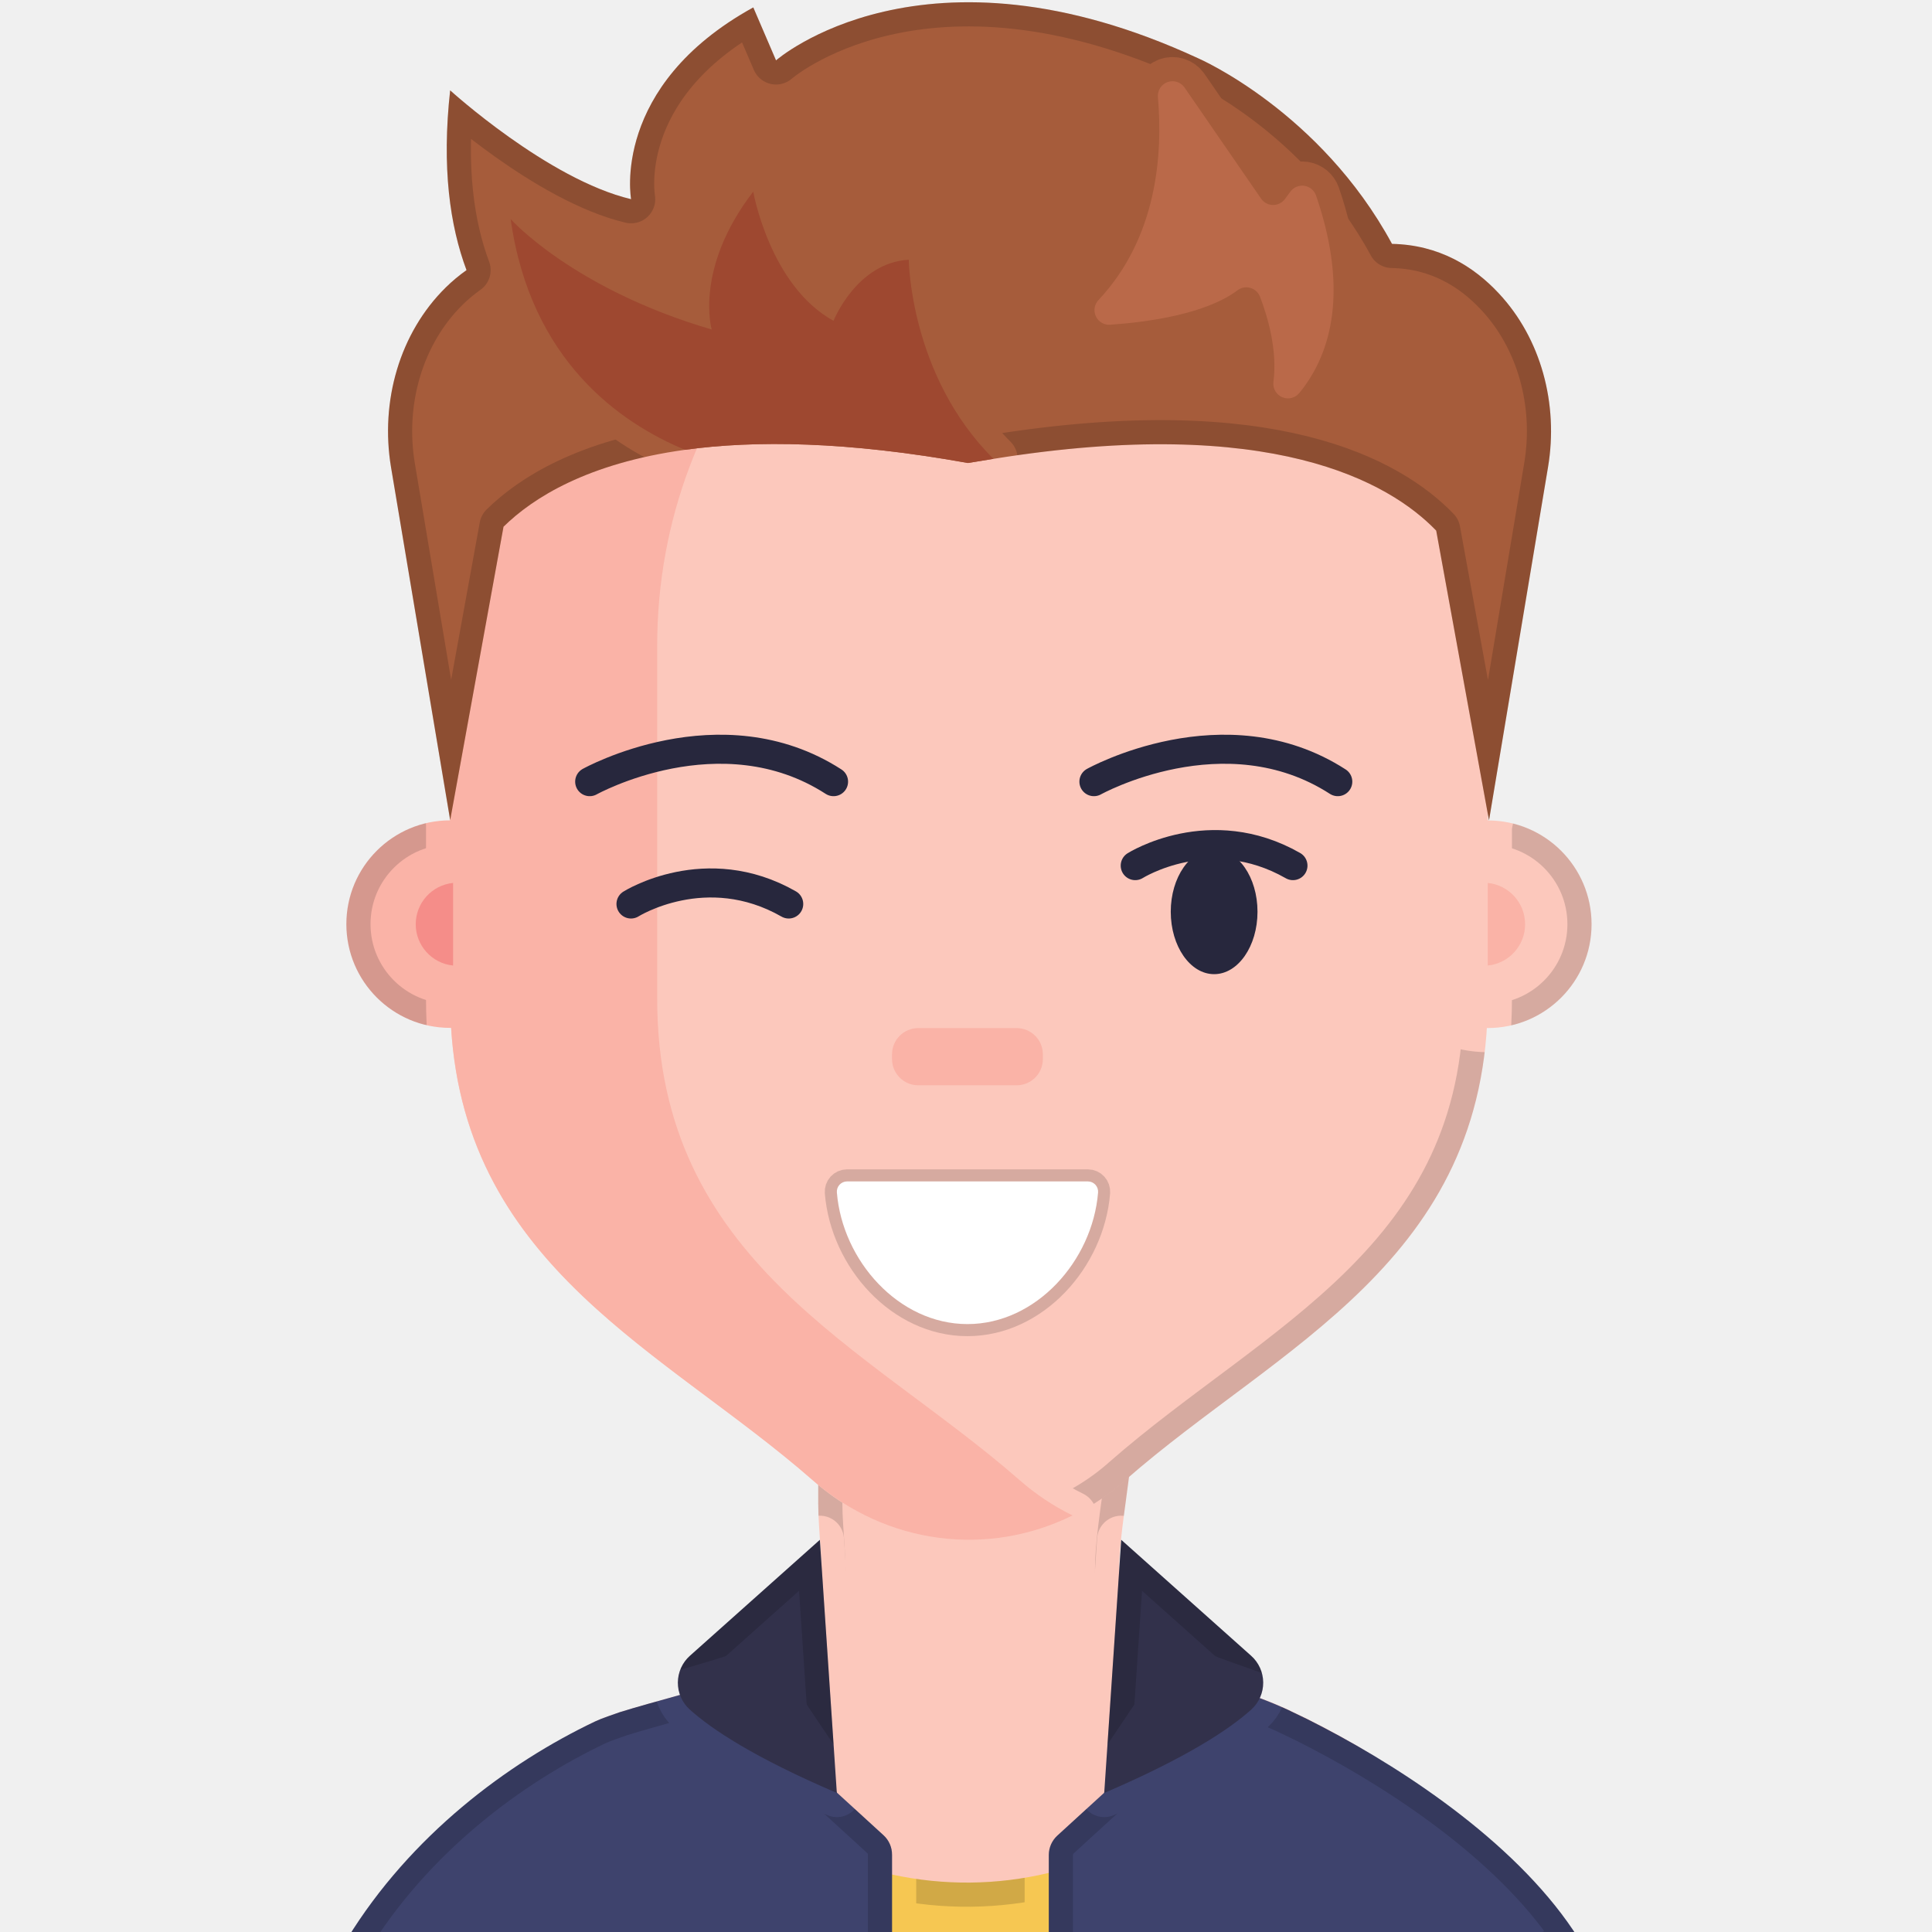
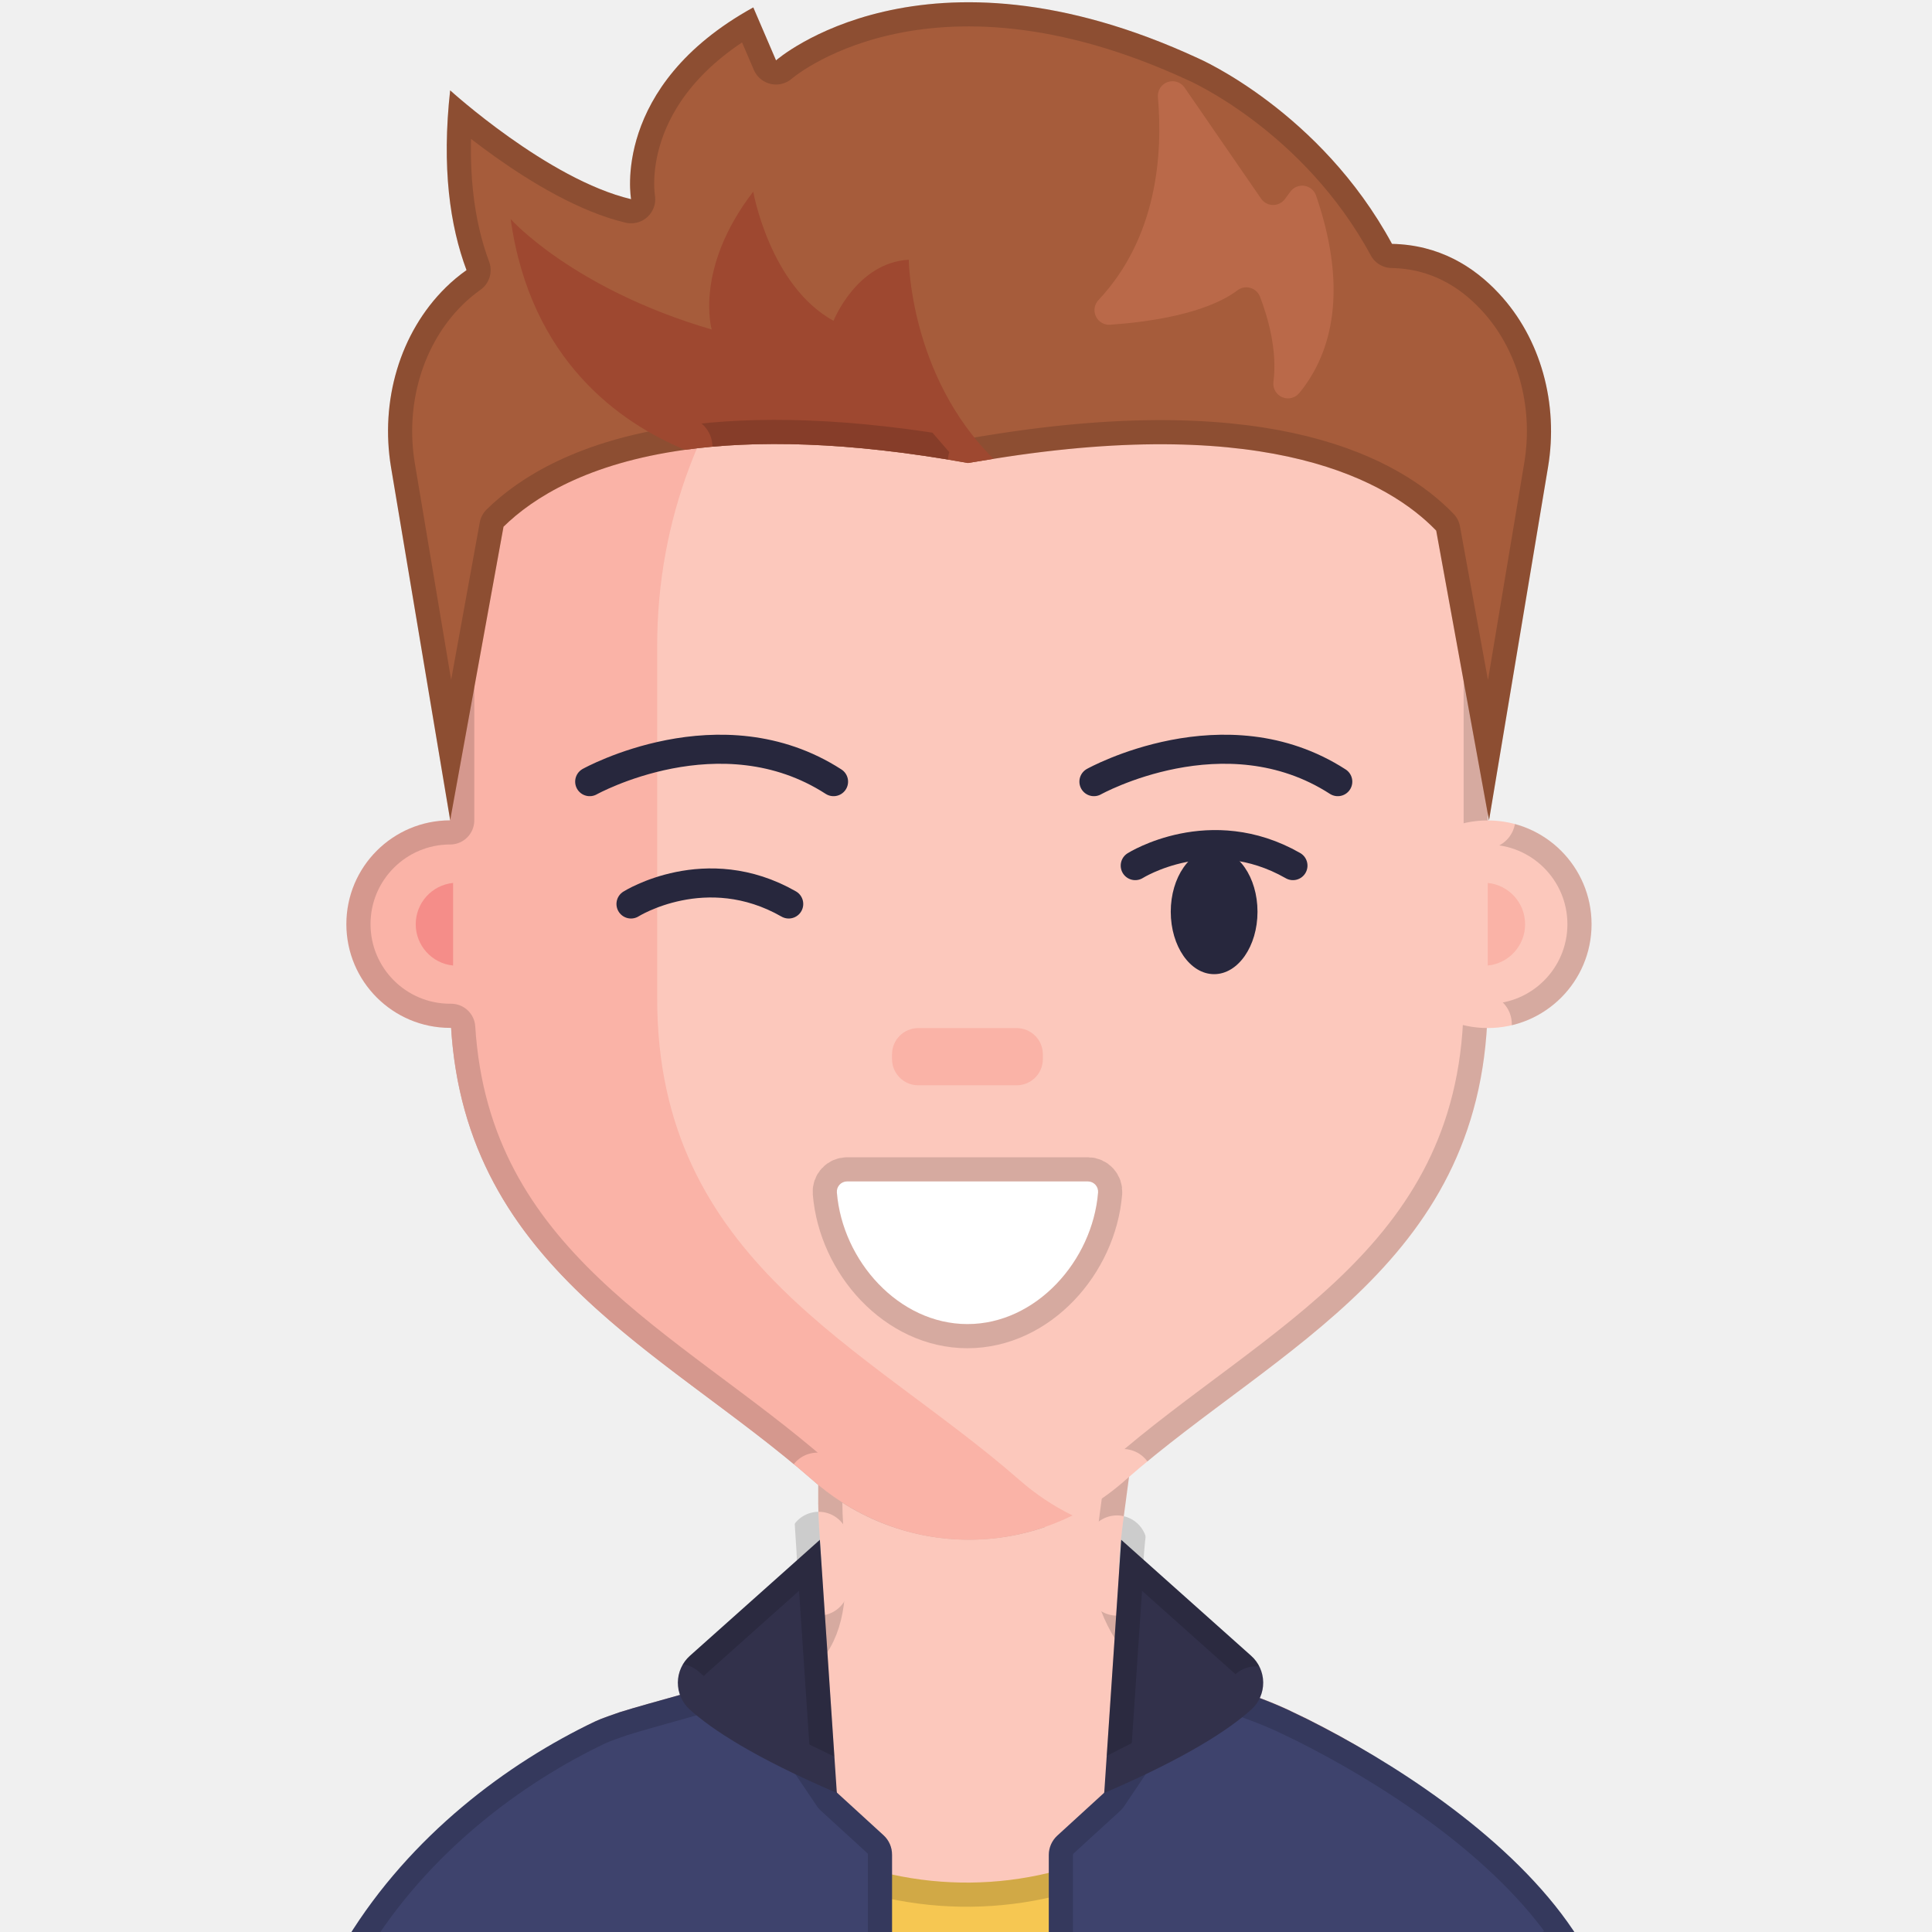
<svg xmlns="http://www.w3.org/2000/svg" id="Layer_1" viewBox="0 0 160 160">
+   <style>.abl{fill:none;stroke:#000;stroke-opacity:0.15;stroke-width:4;stroke-linejoin:round}.abc,.abk{fill:none;stroke:#000;stroke-width:5;stroke-linecap:round;stroke-linejoin:round}.abk{stroke:#fff}</style>
  <defs>
    <style>.cls-1{fill:#fab3a7;}.cls-2{fill:#fcc8bc;}.cls-3{fill:none;stroke:#27273d;stroke-linecap:round;stroke-width:2.406px;}.cls-4{fill:#32314b;}.cls-5{fill:#9e4830;}.cls-6{fill:#3e436d;}.cls-7{fill:#fff;}.cls-8{fill:#a65c3b;}.cls-9{fill:#f6c752;}.cls-10{fill:#f58d89;}.cls-11{fill:#ba6949;}.cls-12{fill:#27273d;}</style>
  </defs>
  <g id="Avatars">
    <g id="Artboard">
      <g id="Men">
        <g id="Avatar-Users2_6">
          <g id="Icons">
            <g fill="#fcc8bc">
              <path d="M126.75,156.57c-.213.137-.426.268-.643.402-7.707,4.752-16.105,8.279-24.894,10.453-3.142.78-6.326,1.382-9.536,1.805l-.217.031c-.857.11-1.716.209-2.578.296-.674.069-1.349.128-2.025.179-.464.038-.928.069-1.392.1-1.81.11-3.632.165-5.466.165-1.403,0-2.796-.032-4.18-.096-.653-.031-1.299-.069-1.946-.113-.553-.038-1.1-.083-1.65-.131-1.068-.092-2.131-.206-3.19-.344-12.773-1.583-24.039-4.967-34.922-11.839-.464-.292-.928-.591-1.375-.89,4.579-5.156,9.312-10.587,16.552-14.025.285-.134.636-.272,1.048-.419.302-.107.626-.213.983-.344,1.375-.433,3.156-.914,5.005-1.437,2.138-.598,4.373-1.251,6.225-1.946,1.794-.67,3.231-1.375,3.878-2.124,1.695-1.966,1.698-4.995,1.533-7.906-.083-1.375-.199-2.702-.199-3.891v-1.533c-.138-8.738-1.306-6.119,5.473-8.391.252-.072.51-.124.77-.155,3.654-.54,17.218-1.224,18.7.155,1.375,1.286,1.213,4.39.794,7.762-.344,2.777-.859,5.73-.811,7.996v.027c-.012.795.113,1.586.371,2.337,1.162,2.984,2.98,4.513,5.228,5.603,1.784.873,3.843,1.468,6.064,2.32.773.292,1.561.615,2.372.99.076.034.144.065.217.107.908.423,1.798.866,2.657,1.32,7.116,3.737,12.705,8.308,17.153,13.537Z" id="ab0" />
            </g>
-             <mask id="am0" maskUnits="userSpaceOnUse" x="0" y="0" width="160" height="160">
+             <mask id="am0" maskUnits="userSpaceOnUse" x="-40" y="-40" width="240" height="240">
              <use href="#ab0" fill="#fff" />
-               <use href="#ab17" fill="#000" stroke="#000" stroke-width="4" stroke-linejoin="round" />
-               <use href="#ab18" fill="#000" stroke="#000" stroke-width="4" stroke-linejoin="round" />
-               <use href="#ab19" fill="#000" stroke="#000" stroke-width="4" stroke-linejoin="round" />
-               <use href="#ab20" fill="#000" stroke="#000" stroke-width="4" stroke-linejoin="round" />
+               <polyline class="abc" points="67.8,131.3 67.8,127.7" />
+               <polyline class="abc" points="92.5,128.0 92.5,131.3" />
            </mask>
-             <use href="#ab0" fill="none" stroke="#000" stroke-opacity="0.15" stroke-width="4" stroke-linejoin="round" mask="url(#am0)" />
+             <use class="abl" href="#ab0" mask="url(#am0)" />
+             <mask id="ao0" maskUnits="userSpaceOnUse" x="-40" y="-40" width="240" height="240">
+               <polyline class="abk" points="67.8,131.3 67.8,127.7" />
+               <polyline class="abk" points="92.5,128.0 92.5,131.3" />
+               <use href="#ab0" fill="#000" />
+             </mask>
+             <use class="abl" href="#ab0" mask="url(#ao0)" />
            <g fill="#fcc8bc">
              <path d="M123.213,53.469v29.219c0,21.804-17.352,28.786-30.002,39.875-7.385,6.595-18.544,6.595-25.929,0-12.65-11.086-30.002-18.067-30.002-39.875v-29.511c.1-15.256,8.284-28.466,20.237-35.062.385-.217.78-.423,1.172-.619,4.524-2.297,9.488-3.598,14.558-3.816.516-.028,1.031-.038,1.554-.038h10.883c8.793.021,17.276,3.252,23.856,9.085,1.006.88,1.966,1.813,2.874,2.795,6.485,7.048,10.287,16.152,10.739,25.719h0c.041.753.062,1.488.062,2.228Z" id="ab1" />
            </g>
-             <mask id="am1" maskUnits="userSpaceOnUse" x="0" y="0" width="160" height="160">
+             <mask id="am1" maskUnits="userSpaceOnUse" x="-40" y="-40" width="240" height="240">
              <use href="#ab1" fill="#fff" />
-               <use href="#ab2" fill="#000" stroke="#000" stroke-width="4" stroke-linejoin="round" />
-               <use href="#ab3" fill="#000" stroke="#000" stroke-width="4" stroke-linejoin="round" />
-               <use href="#ab10" fill="#000" stroke="#000" stroke-width="4" stroke-linejoin="round" />
-               <use href="#ab13" fill="#000" stroke="#000" stroke-width="4" stroke-linejoin="round" />
-               <use href="#ab14" fill="#000" stroke="#000" stroke-width="4" stroke-linejoin="round" />
-               <use href="#ab15" fill="#000" stroke="#000" stroke-width="4" stroke-linejoin="round" />
-               <use href="#ab19" fill="#000" stroke="#000" stroke-width="4" stroke-linejoin="round" />
-               <use href="#ab20" fill="#000" stroke="#000" stroke-width="4" stroke-linejoin="round" />
+               <polyline class="abc" points="93.0,122.5 88.7,125.2" />
            </mask>
-             <use href="#ab1" fill="none" stroke="#000" stroke-opacity="0.15" stroke-width="4" stroke-linejoin="round" mask="url(#am1)" />
-             <mask id="ao12_1" maskUnits="userSpaceOnUse" x="0" y="0" width="160" height="160">
-               <use href="#ab1" fill="#fff" />
-             </mask>
-             <use href="#ab12" fill="none" stroke="#000" stroke-opacity="0.15" stroke-width="2" stroke-linejoin="round" mask="url(#ao12_1)" />
+             <use class="abl" href="#ab1" mask="url(#am1)" />
            <g fill="#fab3a7">
              <path d="M54.425,82.705v-29.236c0-20.869,15.125-37.995,34.375-39.679-1.031-.1-2.062-.144-3.135-.144h-10.862c-20.725,0-37.524,17.834-37.524,39.823v14.468c-4.746,0-8.594,3.848-8.594,8.594s3.848,8.594,8.594,8.594h.083c1.248,19.907,17.748,26.782,29.92,37.438,6.163,5.404,14.565,6.39,21.539,2.939-1.59-.782-3.069-1.77-4.4-2.939-12.65-11.072-29.996-18.061-29.996-39.858Z" id="ab2" />
            </g>
-             <mask id="am2" maskUnits="userSpaceOnUse" x="0" y="0" width="160" height="160">
+             <mask id="am2" maskUnits="userSpaceOnUse" x="-40" y="-40" width="240" height="240">
              <use href="#ab2" fill="#fff" />
-               <use href="#ab1" fill="#000" stroke="#000" stroke-width="4" stroke-linejoin="round" />
-               <use href="#ab10" fill="#000" stroke="#000" stroke-width="4" stroke-linejoin="round" />
-               <use href="#ab13" fill="#000" stroke="#000" stroke-width="4" stroke-linejoin="round" />
-               <use href="#ab14" fill="#000" stroke="#000" stroke-width="4" stroke-linejoin="round" />
-               <use href="#ab19" fill="#000" stroke="#000" stroke-width="4" stroke-linejoin="round" />
+               <polyline class="abc" points="80.3,127.5 73.3,126.2 67.7,122.8" />
+               <polyline class="abc" points="57.5,37.3 55.5,42.7 54.7,47.8" />
+               <polyline class="abc" points="54.5,48.0 54.5,51.0" />
+               <polyline class="abc" points="54.5,51.3 54.2,61.3" />
+               <polyline class="abc" points="54.2,64.0 54.2,72.3" />
+               <polyline class="abc" points="54.2,75.3 54.8,89.7 56.2,94.3 59.5,100.7 67.7,109.5 88.5,125.3 85.0,126.8 80.3,127.5" />
            </mask>
-             <use href="#ab2" fill="none" stroke="#000" stroke-opacity="0.15" stroke-width="4" stroke-linejoin="round" mask="url(#am2)" />
-             <mask id="ao12_2" maskUnits="userSpaceOnUse" x="0" y="0" width="160" height="160">
-               <use href="#ab2" fill="#fff" />
-             </mask>
-             <use href="#ab12" fill="none" stroke="#000" stroke-opacity="0.15" stroke-width="2" stroke-linejoin="round" mask="url(#ao12_2)" />
+             <use class="abl" href="#ab2" mask="url(#am2)" />
            <g fill="#fcc8bc">
              <circle cx="123.209" cy="76.541" r="8.597" id="ab3" />
            </g>
-             <mask id="am3" maskUnits="userSpaceOnUse" x="0" y="0" width="160" height="160">
+             <mask id="am3" maskUnits="userSpaceOnUse" x="-40" y="-40" width="240" height="240">
              <use href="#ab3" fill="#fff" />
-               <use href="#ab1" fill="#000" stroke="#000" stroke-width="4" stroke-linejoin="round" />
-               <use href="#ab13" fill="#000" stroke="#000" stroke-width="4" stroke-linejoin="round" />
+               <polyline class="abc" points="122.7,84.8 120.0,84.5 116.2,81.7 114.5,78.0 114.5,74.7 117.3,69.8 119.3,68.5 123.0,67.8" />
            </mask>
-             <use href="#ab3" fill="none" stroke="#000" stroke-opacity="0.15" stroke-width="4" stroke-linejoin="round" mask="url(#am3)" />
+             <use class="abl" href="#ab3" mask="url(#am3)" />
            <path id="Path-4" class="cls-3" d="M48.836,64.733s10.838-6.04,20.195,0" />
            <path id="Path-5" class="cls-3" d="M90.594,64.733s10.838-6.04,20.195,0" />
            <ellipse id="Oval-2" class="cls-12" cx="100.549" cy="75.506" rx="3.592" ry="5.17" />
            <rect id="Rectangle" class="cls-1" x="73.874" y="85.142" width="12.492" height="4.737" rx="2.172" ry="2.172" />
            <path id="Path-6" class="cls-3" d="M52.256,74.864s6.208-3.919,13.062,0" />
            <path id="Path-7" class="cls-3" d="M94.015,71.687s6.208-3.919,13.062,0" />
-             <g fill="#f58d89">
-               <path d="M37.523,73.121c-1.757.176-3.094,1.655-3.094,3.42s1.337,3.244,3.094,3.42v-6.841Z" id="ab10" />
-             </g>
+             <path id="Path-8" class="cls-10" d="M37.523,73.121c-1.757.176-3.094,1.655-3.094,3.42s1.337,3.244,3.094,3.42v-6.841Z" />
            <path id="Path-9" class="cls-1" d="M123.209,79.961c1.757-.176,3.094-1.655,3.094-3.42s-1.337-3.244-3.094-3.42v6.841Z" />
            <g fill="#fff">
              <path d="M70.148,97.84c-.236 0-.461.099-.621.273-.16.174-.24.406-.221.642.461,5.658,5.125,10.9,10.814,10.9h0c5.689,0,10.357-5.242,10.818-10.9.018-.235-.062-.467-.222-.641-.16-.173-.384-.273-.62-.274h-19.948Z" id="ab12" />
            </g>
-             <mask id="am12" maskUnits="userSpaceOnUse" x="0" y="0" width="160" height="160">
-               <use href="#ab12" fill="#fff" />
-               <use href="#ab1" fill="#000" stroke="#000" stroke-width="4" stroke-linejoin="round" />
-               <use href="#ab2" fill="#000" stroke="#000" stroke-width="4" stroke-linejoin="round" />
+             <mask id="ao12" maskUnits="userSpaceOnUse" x="-40" y="-40" width="240" height="240">
+               <polyline class="abk" points="81.0,109.5 76.3,108.8 73.3,106.8 69.8,102.0 69.3,97.8 90.3,97.8 90.8,99.0 89.7,102.8" />
+               <polyline class="abk" points="89.5,103.0 87.8,105.7 83.7,108.8" />
+               <polyline class="abk" points="83.3,108.8 81.0,109.5" />
+               <use href="#ab12" fill="#000" />
            </mask>
-             <use href="#ab12" fill="none" stroke="#000" stroke-opacity="0.15" stroke-width="4" stroke-linejoin="round" mask="url(#am12)" />
+             <use class="abl" href="#ab12" mask="url(#ao12)" />
            <g fill="#a65c3b">
              <path d="M128.201,38.687l-4.888,29.257-4.373-24.001c-3.877-4.022-13.64-9.649-36.664-5.943-.688.11-1.403.23-2.118.344-10.007-1.801-17.634-1.894-23.43-1.093-8.078,1.117-12.595,3.977-15.029,6.37l-4.417,24.3-4.898-29.219c-.914-5.466.712-11.137,4.531-14.895.533-.525,1.108-1.005,1.719-1.437-1.375-3.671-2.062-8.508-1.354-14.888,0,0,8.109,7.38,14.984,9.013,0,0-1.719-9.357,10.12-15.881l1.884,4.386s12.196-10.722,34.983-.162c0,0,10.082,4.376,16.029,15.359,3.871.076,6.744,1.849,8.834,4.087,3.513,3.747,4.964,9.185,4.087,14.403Z" id="ab13" />
            </g>
-             <mask id="am13" maskUnits="userSpaceOnUse" x="0" y="0" width="160" height="160">
+             <mask id="am13" maskUnits="userSpaceOnUse" x="-40" y="-40" width="240" height="240">
              <use href="#ab13" fill="#fff" />
-               <use href="#ab14" fill="#000" stroke="#000" stroke-width="4" stroke-linejoin="round" />
-               <use href="#ab15" fill="#000" stroke="#000" stroke-width="4" stroke-linejoin="round" />
            </mask>
-             <use href="#ab13" fill="none" stroke="#000" stroke-opacity="0.15" stroke-width="4" stroke-linejoin="round" mask="url(#am13)" />
+             <use class="abl" href="#ab13" mask="url(#am13)" />
            <g fill="#9e4830">
              <path d="M82.276,38c-.688.11-1.403.23-2.118.344-10.007-1.801-17.634-1.894-23.43-1.093-5.345-2.214-12.794-7.367-14.438-19.109,0,0,5.139,5.775,16.651,9.147,0,0-1.482-5.026,3.438-11.419,0,0,1.375,7.807,6.652,10.697,0,0,1.898-4.812,6.229-5.057,0,.024.093,9.615,7.016,16.49Z" id="ab14" />
            </g>
-             <g fill="#ba6949">
-               <path d="M95.892,8.039c.416,4.744-.062,11.615-4.902,16.792-.356.361-.451.905-.237,1.364.214.46.691.738,1.196.698,3.211-.227,7.906-.894,10.515-2.839.301-.236.697-.317,1.066-.217s.671.367.814.723c.653,1.698,1.461,4.469,1.114,7.085-.06.537.243,1.05.743,1.256s1.076.057,1.413-.366c2.324-2.836,4.273-7.906,1.375-16.345-.148-.426-.52-.734-.966-.802-.446-.067-.892.118-1.159.482l-.45.612c-.233.316-.604.5-.996.494-.392-.006-.758-.202-.98-.525l-6.339-9.202c-.313-.452-.89-.637-1.407-.451s-.845.695-.8,1.242Z" id="ab15" />
-             </g>
+             <mask id="am14" maskUnits="userSpaceOnUse" x="-40" y="-40" width="240" height="240">
+               <use href="#ab14" fill="#fff" />
+               <polyline class="abc" points="56.5,37.0 51.7,34.5 47.5,30.7 43.2,23.0" />
+               <polyline class="abc" points="43.2,22.7 42.5,19.3" />
+               <polyline class="abc" points="42.3,19.2 42.3,18.2 48.0,22.5" />
+               <polyline class="abc" points="48.3,22.5 53.0,25.2 58.7,27.2 59.2,21.0 62.2,16.0" />
+               <polyline class="abc" points="62.3,16.2 63.2,19.3 66.7,24.8" />
+               <polyline class="abc" points="67.0,24.8 69.0,26.2 71.3,22.8 75.0,21.5 76.5,29.0 79.2,34.3 81.8,37.3 81.0,38.2" />
+             </mask>
+             <use class="abl" href="#ab14" mask="url(#am14)" />
+             <path id="Path-13" class="cls-11" d="M95.892,8.039c.416,4.744-.062,11.615-4.902,16.792-.356.361-.451.905-.237,1.364.214.46.691.738,1.196.698,3.211-.227,7.906-.894,10.515-2.839.301-.236.697-.317,1.066-.217s.671.367.814.723c.653,1.698,1.461,4.469,1.114,7.085-.06.537.243,1.05.743,1.256s1.076.057,1.413-.366c2.324-2.836,4.273-7.906,1.375-16.345-.148-.426-.52-.734-.966-.802-.446-.067-.892.118-1.159.482l-.45.612c-.233.316-.604.5-.996.494-.392-.006-.758-.202-.98-.525l-6.339-9.202c-.313-.452-.89-.637-1.407-.451s-.845.695-.8,1.242Z" />
            <g fill="#f6c752">
              <path d="M91.45,153.624v15.637c-.857.11-1.716.209-2.578.296-.674.069-1.349.128-2.025.179-.464.038-.928.069-1.392.1-1.804.11-3.622.165-5.455.165-1.403,0-2.796-.032-4.18-.096-.653-.031-1.299-.069-1.946-.113-.553-.038-1.1-.083-1.65-.131-1.068-.092-2.131-.206-3.19-.344v-15.692c1.543.729,3.168,1.272,4.84,1.616,4.279.934,8.714.888,12.973-.134,1.569-.379,3.107-.874,4.603-1.482Z" id="ab16" />
            </g>
-             <mask id="am16" maskUnits="userSpaceOnUse" x="0" y="0" width="160" height="160">
+             <mask id="am16" maskUnits="userSpaceOnUse" x="-40" y="-40" width="240" height="240">
              <use href="#ab16" fill="#fff" />
-               <use href="#ab17" fill="#000" stroke="#000" stroke-width="4" stroke-linejoin="round" />
-               <use href="#ab18" fill="#000" stroke="#000" stroke-width="4" stroke-linejoin="round" />
            </mask>
-             <use href="#ab16" fill="none" stroke="#000" stroke-opacity="0.15" stroke-width="4" stroke-linejoin="round" mask="url(#am16)" />
+             <use class="abl" href="#ab16" mask="url(#am16)" />
            <g fill="#3e436d">
              <path d="M73.875,153.613v16.177c-.554-.038-1.1-.083-1.65-.131-1.068-.092-2.131-.206-3.19-.344-12.773-1.583-28.039-.967-38.922-7.839-.464-.292-.928-.591-1.375-.89,5.263-8.587,13.312-14.587,20.552-18.025.285-.134.636-.272,1.048-.419.302-.107.626-.213.983-.344,1.375-.433,3.156-.914,5.005-1.437,2.138-.598,4.373-1.251,6.225-1.946l6.758,10.041,3.86,3.53c.456.416.713,1.008.705,1.626Z" id="ab17" />
            </g>
-             <mask id="am17" maskUnits="userSpaceOnUse" x="0" y="0" width="160" height="160">
+             <mask id="am17" maskUnits="userSpaceOnUse" x="-40" y="-40" width="240" height="240">
              <use href="#ab17" fill="#fff" />
-               <use href="#ab19" fill="#000" stroke="#000" stroke-width="4" stroke-linejoin="round" />
            </mask>
-             <use href="#ab17" fill="none" stroke="#000" stroke-opacity="0.15" stroke-width="4" stroke-linejoin="round" mask="url(#am17)" />
+             <use class="abl" href="#ab17" mask="url(#am17)" />
            <g fill="#3e436d">
              <path d="M130.75,160.57c-.213.137-.426.268-.643.402-7.707,4.752-20.105,4.279-28.894,6.453-3.142.78-6.326,1.382-9.536,1.805l-.217.031c-.857.11-1.716.209-2.578.296-.674.069-1.349.128-2.025.179v-16.122c.002-.608.259-1.188.708-1.598l3.86-3.53.034-.052,6.813-10.123c1.784.873,3.843,1.468,6.064,2.32.773.292,1.561.615,2.372.99.076.034.144.065.217.107.908.423,1.798.866,2.657,1.32,7.129,3.723,16.417,9.953,21.167,17.523Z" id="ab18" />
            </g>
-             <mask id="am18" maskUnits="userSpaceOnUse" x="0" y="0" width="160" height="160">
+             <mask id="am18" maskUnits="userSpaceOnUse" x="-40" y="-40" width="240" height="240">
              <use href="#ab18" fill="#fff" />
-               <use href="#ab20" fill="#000" stroke="#000" stroke-width="4" stroke-linejoin="round" />
            </mask>
-             <use href="#ab18" fill="none" stroke="#000" stroke-opacity="0.15" stroke-width="4" stroke-linejoin="round" mask="url(#am18)" />
+             <use class="abl" href="#ab18" mask="url(#am18)" />
            <g fill="#32314b">
              <path d="M67.897,127.523l-10.756,9.598c-.634.563-.999,1.368-1.005,2.215-.006.848.348,1.658.974,2.229,1.812,1.636,5.335,3.981,12.193,6.92l-1.406-20.962Z" id="ab19" />
            </g>
-             <mask id="am19" maskUnits="userSpaceOnUse" x="0" y="0" width="160" height="160">
+             <mask id="am19" maskUnits="userSpaceOnUse" x="-40" y="-40" width="240" height="240">
              <use href="#ab19" fill="#fff" />
-               <use href="#ab17" fill="#000" stroke="#000" stroke-width="4" stroke-linejoin="round" />
+               <polyline class="abc" points="69.0,148.2 60.7,144.2 56.2,140.3" />
            </mask>
-             <use href="#ab19" fill="none" stroke="#000" stroke-opacity="0.15" stroke-width="4" stroke-linejoin="round" mask="url(#am19)" />
+             <use class="abl" href="#ab19" mask="url(#am19)" />
            <g fill="#32314b">
              <path d="M92.856,127.523l10.753,9.598c.634.563.999,1.368,1.005,2.215.006.848-.348,1.658-.974,2.229-1.812,1.636-5.335,3.981-12.193,6.92l1.409-20.962Z" id="ab20" />
            </g>
-             <mask id="am20" maskUnits="userSpaceOnUse" x="0" y="0" width="160" height="160">
+             <mask id="am20" maskUnits="userSpaceOnUse" x="-40" y="-40" width="240" height="240">
              <use href="#ab20" fill="#fff" />
-               <use href="#ab18" fill="#000" stroke="#000" stroke-width="4" stroke-linejoin="round" />
+               <polyline class="abc" points="104.0,140.5 100.3,143.8 91.7,148.2" />
            </mask>
-             <use href="#ab20" fill="none" stroke="#000" stroke-opacity="0.15" stroke-width="4" stroke-linejoin="round" mask="url(#am20)" />
+             <use class="abl" href="#ab20" mask="url(#am20)" />
          </g>
        </g>
      </g>
    </g>
  </g>
</svg>
